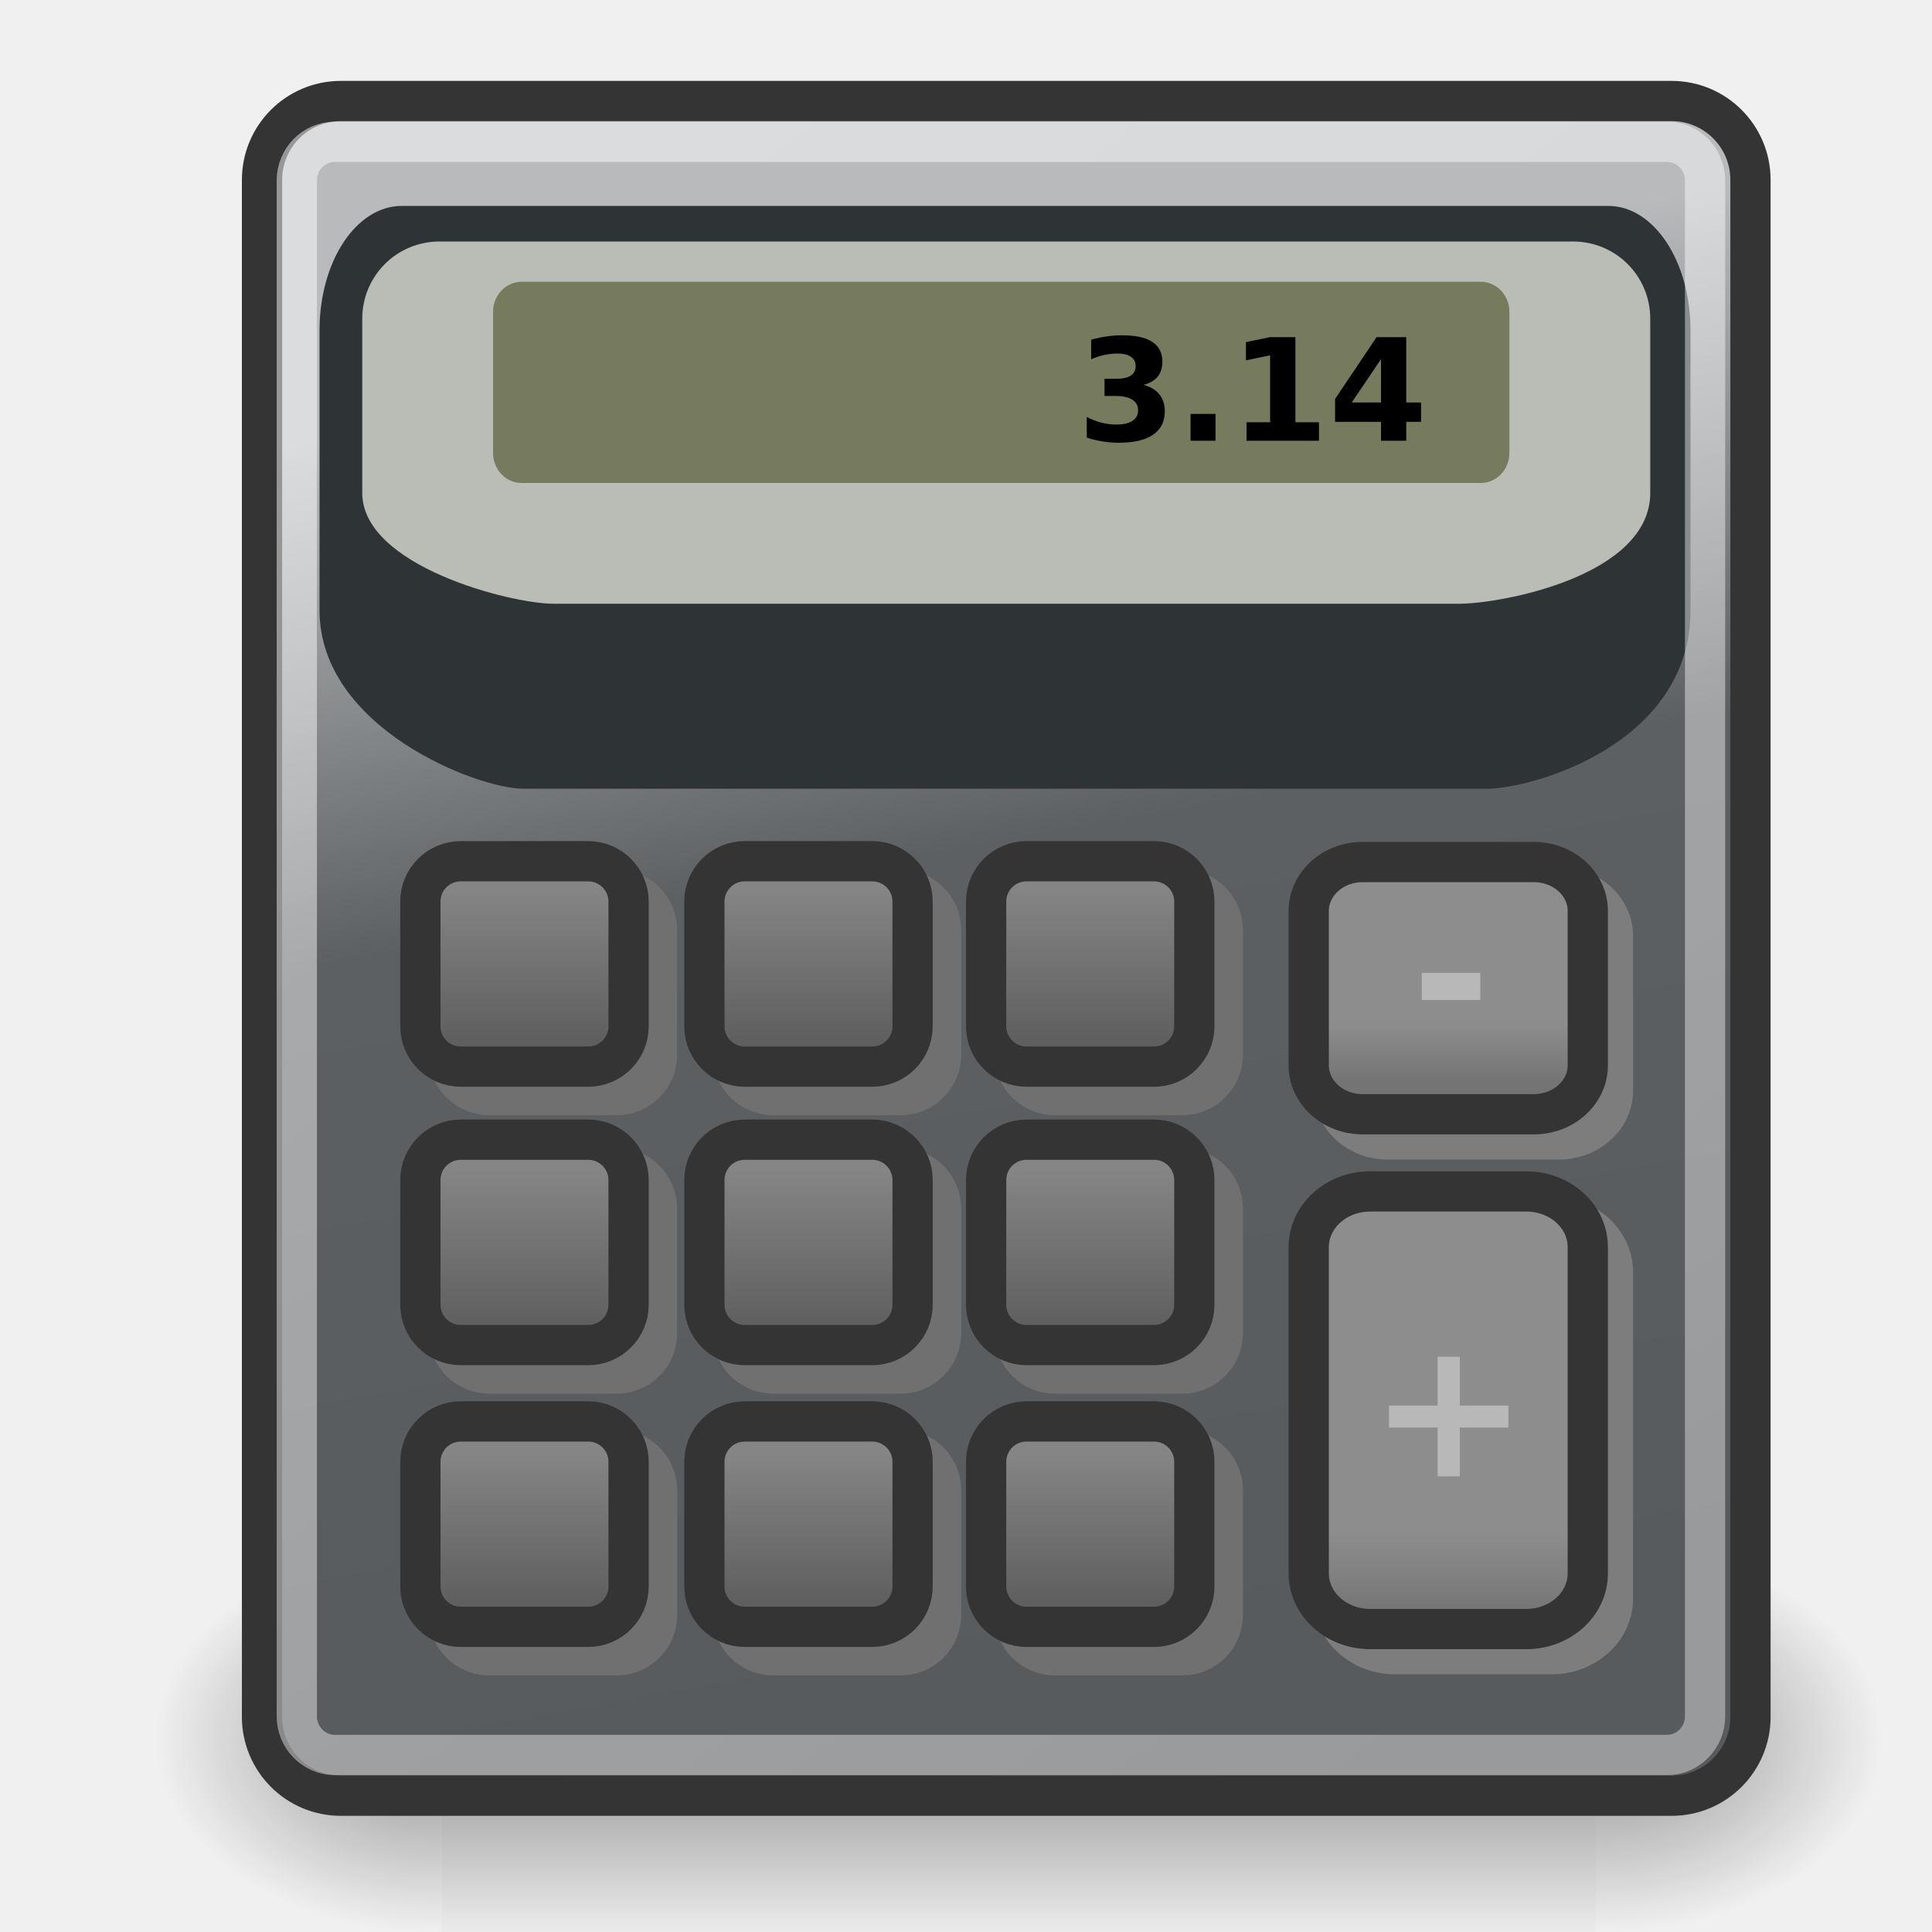
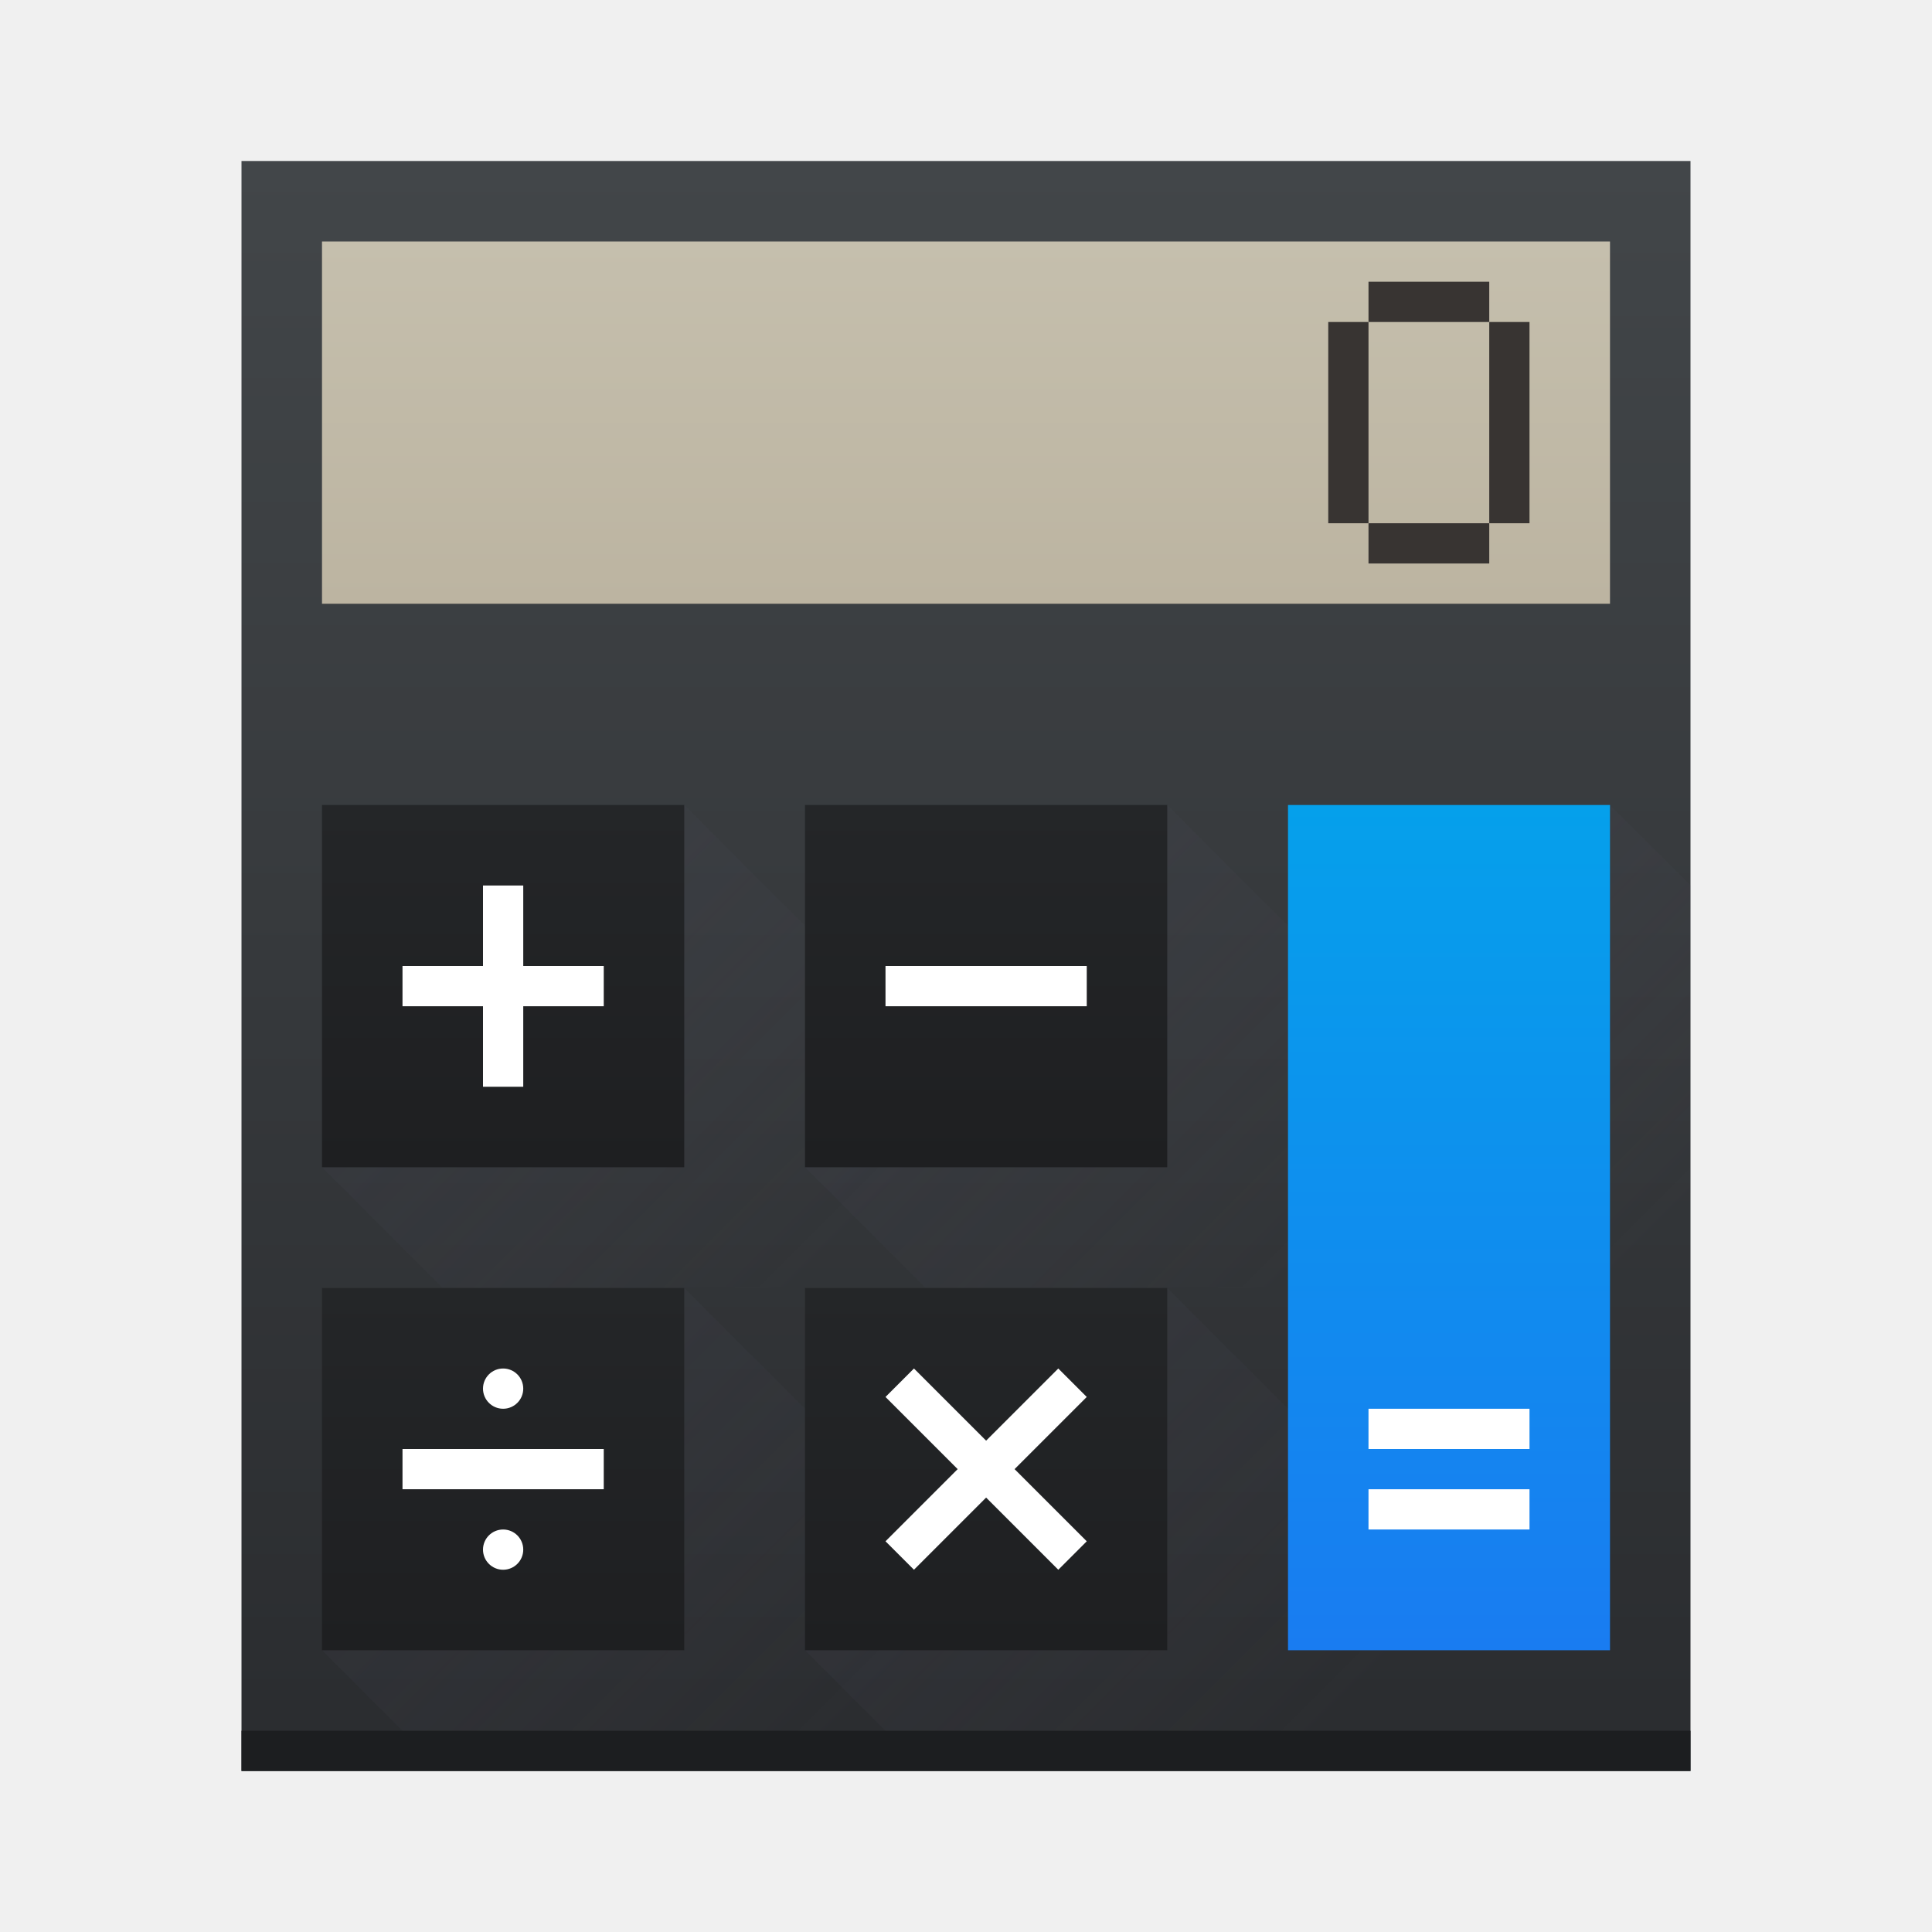
- <svg xmlns="http://www.w3.org/2000/svg" xmlns:xlink="http://www.w3.org/1999/xlink" width="48px" height="48px" id="svg5816">
-   <defs id="defs3">
-     <radialGradient xlink:href="#linearGradient5060" id="radialGradient6719" gradientUnits="userSpaceOnUse" gradientTransform="matrix(-2.774389,0,0,1.969706,112.7623,-872.8854)" cx="605.714" cy="486.648" fx="605.714" fy="486.648" r="117.143" />
-     <linearGradient id="linearGradient5060">
-       <stop style="stop-color:black;stop-opacity:1;" offset="0" id="stop5062" />
-       <stop style="stop-color:black;stop-opacity:0;" offset="1" id="stop5064" />
+ <svg xmlns="http://www.w3.org/2000/svg" xmlns:xlink="http://www.w3.org/1999/xlink" width="48" height="48">
+   <defs>
+     <linearGradient id="a" y1="543.8" y2="503.8" x2="0" gradientUnits="userSpaceOnUse" gradientTransform="matrix(1.125 0 0 1-51.07 0)">
+       <stop stop-color="#2a2c2f" />
+       <stop offset="1" stop-color="#424649" />
    </linearGradient>
-     <radialGradient xlink:href="#linearGradient5060" id="radialGradient6717" gradientUnits="userSpaceOnUse" gradientTransform="matrix(2.774389,0,0,1.969706,-1891.633,-872.8854)" cx="605.714" cy="486.648" fx="605.714" fy="486.648" r="117.143" />
-     <linearGradient id="linearGradient5048">
-       <stop style="stop-color:black;stop-opacity:0;" offset="0" id="stop5050" />
-       <stop id="stop5056" offset="0.5" style="stop-color:black;stop-opacity:1;" />
-       <stop style="stop-color:black;stop-opacity:0;" offset="1" id="stop5052" />
+     <linearGradient id="b" y1="540.92" y2="522.55" x2="0" gradientUnits="userSpaceOnUse" gradientTransform="matrix(1 0 0 1.14286 0-77.4)">
+       <stop stop-color="#197cf1" />
+       <stop offset="1" stop-color="#05a0eb" />
    </linearGradient>
-     <linearGradient xlink:href="#linearGradient5048" id="linearGradient6715" gradientUnits="userSpaceOnUse" gradientTransform="matrix(2.774389,0,0,1.969706,-1892.179,-872.8854)" x1="302.857" y1="366.648" x2="302.857" y2="609.505" />
-     <linearGradient id="linearGradient30695">
-       <stop style="stop-color:#b8babc;stop-opacity:1;" offset="0" id="stop30697" />
-       <stop id="stop30703" offset="0.374" style="stop-color:#5d6062;stop-opacity:1;" />
-       <stop style="stop-color:#585b5d;stop-opacity:1;" offset="1" id="stop30699" />
+     <linearGradient id="c" y1="542.8" y2="533.8" gradientUnits="userSpaceOnUse" x2="0" gradientTransform="translate(0-28)">
+       <stop stop-color="#bcb4a1" />
+       <stop offset="1" stop-color="#c5bfad" />
    </linearGradient>
-     <linearGradient id="linearGradient30685">
-       <stop style="stop-color:#8d8d8d;stop-opacity:1;" offset="0" id="stop30687" />
-       <stop style="stop-color:#747474;stop-opacity:1;" offset="1" id="stop30689" />
+     <linearGradient id="d" y1="540.8" y2="531.8" gradientUnits="userSpaceOnUse" x2="0">
+       <stop stop-color="#1e1f21" />
+       <stop offset="1" stop-color="#242628" />
    </linearGradient>
-     <linearGradient id="linearGradient30649">
-       <stop style="stop-color:#858585;stop-opacity:1;" offset="0" id="stop30651" />
-       <stop style="stop-color:#5f5f5f;stop-opacity:1;" offset="1" id="stop30653" />
+     <linearGradient xlink:href="#d" id="e" y1="528.8" y2="519.8" gradientUnits="userSpaceOnUse" x2="0" />
+     <linearGradient id="f" y1="20" x1="32" y2="30" x2="42" gradientUnits="userSpaceOnUse">
+       <stop stop-color="#383e51" />
+       <stop offset="1" stop-color="#655c6f" stop-opacity="0" />
    </linearGradient>
-     <linearGradient id="linearGradient30518">
-       <stop style="stop-color:#ffffff;stop-opacity:1;" offset="0" id="stop30520" />
-       <stop style="stop-color:#ffffff;stop-opacity:0.787;" offset="1" id="stop30522" />
-     </linearGradient>
-     <linearGradient id="linearGradient30505">
-       <stop style="stop-color:#000000;stop-opacity:1;" offset="0" id="stop30507" />
-       <stop style="stop-color:#000000;stop-opacity:0;" offset="1" id="stop30509" />
-     </linearGradient>
-     <radialGradient xlink:href="#linearGradient30505" id="radialGradient30511" cx="25.375" cy="43.375" fx="25.375" fy="43.375" r="17.125" gradientTransform="matrix(1,0,0,0.343066,1.971081e-16,28.49453)" gradientUnits="userSpaceOnUse" />
-     <linearGradient xlink:href="#linearGradient30518" id="linearGradient30524" x1="14.21" y1="5.889" x2="39.061" y2="40.626" gradientUnits="userSpaceOnUse" gradientTransform="matrix(1,0,0,1.021753,0,-6.554300e-2)" />
-     <linearGradient xlink:href="#linearGradient30649" id="linearGradient30667" x1="20.087" y1="22.048" x2="20.087" y2="25.849" gradientUnits="userSpaceOnUse" />
-     <linearGradient xlink:href="#linearGradient30649" id="linearGradient30669" x1="20.087" y1="22.048" x2="20.087" y2="25.849" gradientUnits="userSpaceOnUse" />
-     <linearGradient xlink:href="#linearGradient30649" id="linearGradient30671" x1="20.087" y1="22.048" x2="20.087" y2="25.849" gradientUnits="userSpaceOnUse" />
-     <linearGradient xlink:href="#linearGradient30649" id="linearGradient30673" gradientUnits="userSpaceOnUse" x1="20.087" y1="29.031" x2="20.087" y2="32.964" />
-     <linearGradient xlink:href="#linearGradient30649" id="linearGradient30675" gradientUnits="userSpaceOnUse" x1="20.087" y1="29.031" x2="20.087" y2="32.964" />
-     <linearGradient xlink:href="#linearGradient30649" id="linearGradient30677" gradientUnits="userSpaceOnUse" x1="20.087" y1="29.031" x2="20.087" y2="32.964" />
-     <linearGradient xlink:href="#linearGradient30649" id="linearGradient30679" gradientUnits="userSpaceOnUse" x1="20.087" y1="36.102" x2="20.087" y2="39.814" />
-     <linearGradient xlink:href="#linearGradient30649" id="linearGradient30681" gradientUnits="userSpaceOnUse" x1="20.087" y1="36.102" x2="20.087" y2="39.814" />
-     <linearGradient xlink:href="#linearGradient30649" id="linearGradient30683" gradientUnits="userSpaceOnUse" x1="20.087" y1="36.102" x2="20.087" y2="39.814" />
-     <linearGradient xlink:href="#linearGradient30685" id="linearGradient30691" x1="36.357" y1="38.036" x2="36.357" y2="40.161" gradientUnits="userSpaceOnUse" gradientTransform="matrix(1.102932,0,0,1,-4.117285,0)" />
-     <linearGradient xlink:href="#linearGradient30685" id="linearGradient30693" gradientUnits="userSpaceOnUse" x1="36.357" y1="25.411" x2="36.357" y2="26.911" gradientTransform="matrix(1.102932,0,0,1,-4.117285,0)" />
-     <linearGradient xlink:href="#linearGradient30695" id="linearGradient30701" x1="19.76" y1="8.812" x2="25.865" y2="42.562" gradientUnits="userSpaceOnUse" />
-     <linearGradient xlink:href="#linearGradient30685" id="linearGradient30709" gradientUnits="userSpaceOnUse" gradientTransform="matrix(1.102932,0,0,1,-3.492285,0.625)" x1="36.357" y1="38.036" x2="36.357" y2="40.161" />
-     <linearGradient xlink:href="#linearGradient30685" id="linearGradient30711" gradientUnits="userSpaceOnUse" gradientTransform="matrix(1.102932,0,0,1,-3.492285,0.625)" x1="36.357" y1="25.411" x2="36.357" y2="26.911" />
+     <linearGradient xlink:href="#f" id="g" y1="531.8" x1="404.57" y2="543.8" x2="416.57" gradientUnits="userSpaceOnUse" gradientTransform="translate(-384.57-499.8)" />
+     <linearGradient xlink:href="#f" id="h" y1="531.8" x1="404.57" y2="543.8" gradientUnits="userSpaceOnUse" x2="416.57" gradientTransform="translate(0-12)" />
+     <linearGradient xlink:href="#f" id="i" y1="531.8" x1="404.57" y2="543.8" gradientUnits="userSpaceOnUse" x2="416.57" gradientTransform="translate(-12-12)" />
+     <linearGradient xlink:href="#f" id="j" y1="531.8" x1="404.57" y2="543.8" gradientUnits="userSpaceOnUse" x2="416.57" gradientTransform="translate(-12)" />
  </defs>
-   <g id="layer1">
-     <g transform="matrix(2.140526e-2,0,0,2.086758e-2,44.35111,41.4036)" id="g6707">
-       <rect style="opacity:0.402;color:black;fill:url(#linearGradient6715);fill-opacity:1;fill-rule:nonzero;stroke:none;stroke-width:1;stroke-linecap:round;stroke-linejoin:miter;marker:none;marker-start:none;marker-mid:none;marker-end:none;stroke-miterlimit:4;stroke-dasharray:none;stroke-dashoffset:0;stroke-opacity:1;visibility:visible;display:inline;overflow:visible" id="rect6709" width="1339.633" height="478.357" x="-1559.252" y="-150.697" />
-       <path style="opacity:0.402;color:black;fill:url(#radialGradient6717);fill-opacity:1;fill-rule:nonzero;stroke:none;stroke-width:1;stroke-linecap:round;stroke-linejoin:miter;marker:none;marker-start:none;marker-mid:none;marker-end:none;stroke-miterlimit:4;stroke-dasharray:none;stroke-dashoffset:0;stroke-opacity:1;visibility:visible;display:inline;overflow:visible" d="M -219.619,-150.68 C -219.619,-150.68 -219.619,327.65 -219.619,327.65 C -76.745,328.551 125.781,220.481 125.781,88.454 C 125.781,-43.572 -33.655,-150.68 -219.619,-150.68 z " id="path6711" />
-       <path id="path6713" d="M -1559.252,-150.68 C -1559.252,-150.68 -1559.252,327.65 -1559.252,327.65 C -1702.127,328.551 -1904.652,220.481 -1904.652,88.454 C -1904.652,-43.572 -1745.216,-150.68 -1559.252,-150.68 z " style="opacity:0.402;color:black;fill:url(#radialGradient6719);fill-opacity:1;fill-rule:nonzero;stroke:none;stroke-width:1;stroke-linecap:round;stroke-linejoin:miter;marker:none;marker-start:none;marker-mid:none;marker-end:none;stroke-miterlimit:4;stroke-dasharray:none;stroke-dashoffset:0;stroke-opacity:1;visibility:visible;display:inline;overflow:visible" />
+   <g transform="translate(-384.57-499.8)">
+     <rect width="36" x="390.57" y="503.8" fill="url(#a)" rx="0" height="40" />
+     <g fill-rule="evenodd">
+       <path opacity=".2" fill="url(#h)" d="m413.57 519.8l-9 9 3 3h18z" />
+       <path opacity=".2" fill="url(#i)" d="m401.57 519.8l-9 9 3 3h18z" />
+       <path opacity=".2" fill="url(#j)" d="m401.57 531.8l-9 9 3 3h18z" />
+       <path opacity=".2" fill="url(#g)" d="m29 32l-9 9 3 3h18z" transform="translate(384.57 499.8)" />
    </g>
-     <rect style="color:#000000;fill:url(#linearGradient30701);fill-opacity:1;fill-rule:nonzero;stroke:#343434;stroke-width:1;stroke-linecap:butt;stroke-linejoin:miter;stroke-miterlimit:4;stroke-dashoffset:0;stroke-opacity:1;marker:none;marker-start:none;marker-mid:none;marker-end:none;visibility:visible;display:block;overflow:visible" id="rect30499" width="36.98" height="42.104" x="6.51" y="2.51" rx="1.958" ry="1.959" />
-     <path id="path30526" d="M 9.982,5.116 L 39.957,5.116 C 41.089,5.116 42,6.493 42,8.204 L 42,15.165 C 42,18.485 38.072,19.596 36.94,19.596 L 12.999,19.596 C 11.868,19.596 7.939,18.09 7.939,15.165 L 7.939,8.204 C 7.939,6.493 8.85,5.116 9.982,5.116 z " style="color:#000000;fill:#2e3436;fill-opacity:1;fill-rule:nonzero;stroke:none;stroke-width:1;stroke-linecap:butt;stroke-linejoin:miter;stroke-miterlimit:4;stroke-dashoffset:0;stroke-opacity:1;marker:none;marker-start:none;marker-mid:none;marker-end:none;visibility:visible;display:block;overflow:visible" />
-     <path style="color:#000000;fill:#babdb6;fill-opacity:1;fill-rule:nonzero;stroke:none;stroke-width:1;stroke-linecap:butt;stroke-linejoin:miter;stroke-miterlimit:4;stroke-dashoffset:0;stroke-opacity:1;marker:none;marker-start:none;marker-mid:none;marker-end:none;visibility:visible;display:block;overflow:visible" d="M 10.919,6 L 39.081,6 C 40.144,6 41,6.856 41,7.919 L 41,12.246 C 41,14.309 37.309,15 36.246,15 L 13.754,15 C 12.691,15 9,14.064 9,12.246 L 9,7.919 C 9,6.856 9.856,6 10.919,6 z " id="rect30501" />
-     <rect style="color:#000000;fill:#777b5e;fill-opacity:1;fill-rule:nonzero;stroke:none;stroke-width:1;stroke-linecap:butt;stroke-linejoin:miter;stroke-miterlimit:4;stroke-dashoffset:0;stroke-opacity:1;marker:none;marker-start:none;marker-mid:none;marker-end:none;visibility:visible;display:block;overflow:visible" id="rect30514" width="25.25" height="5" x="12.25" y="7" rx="0.712" ry="0.744" />
-     <rect ry="0.962" rx="0.941" y="3.524" x="7.374" height="40.077" width="34.988" id="rect30516" style="opacity:0.487;color:#000000;fill:none;fill-opacity:1;fill-rule:nonzero;stroke:url(#linearGradient30524);stroke-width:1;stroke-linecap:butt;stroke-linejoin:miter;stroke-miterlimit:4;stroke-dashoffset:0;stroke-opacity:1;marker:none;marker-start:none;marker-mid:none;marker-end:none;visibility:visible;display:block;overflow:visible" />
-     <rect ry="1.383" rx="1.525" y="30.226" x="33.14" height="10.872" width="6.933" id="rect30705" style="color:#000000;fill:url(#linearGradient30709);fill-opacity:1;fill-rule:nonzero;stroke:#7d7d7d;stroke-width:1;stroke-linecap:butt;stroke-linejoin:miter;stroke-miterlimit:4;stroke-dashoffset:0;stroke-opacity:1;marker:none;marker-start:none;marker-mid:none;marker-end:none;visibility:visible;display:block;overflow:visible;font-family:Bitstream Vera Sans" />
-     <rect style="color:#000000;fill:url(#linearGradient30691);fill-opacity:1;fill-rule:nonzero;stroke:#343434;stroke-width:1;stroke-linecap:butt;stroke-linejoin:miter;stroke-miterlimit:4;stroke-dashoffset:0;stroke-opacity:1;marker:none;marker-start:none;marker-mid:none;marker-end:none;visibility:visible;display:block;overflow:visible;font-family:Bitstream Vera Sans" id="rect30528" width="6.933" height="10.872" x="32.515" y="29.601" rx="1.525" ry="1.383" />
-     <g id="g30602" transform="translate(0.707108,0.707108)" style="stroke:#707070;stroke-opacity:1">
-       <rect style="color:#000000;fill:#737373;fill-opacity:1;fill-rule:nonzero;stroke-width:1;stroke-linecap:butt;stroke-linejoin:miter;stroke-miterlimit:4;stroke-dashoffset:0;marker:none;marker-start:none;marker-mid:none;marker-end:none;visibility:visible;display:block;overflow:visible;font-family:Bitstream Vera Sans" id="rect30584" width="5.173" height="5.103" x="10.444" y="21.397" rx="1.003" ry="1.003" />
-       <rect ry="1.003" rx="1.003" y="21.397" x="17.5" height="5.103" width="5.173" id="rect30586" style="color:#000000;fill:#737373;fill-opacity:1;fill-rule:nonzero;stroke-width:1;stroke-linecap:butt;stroke-linejoin:miter;stroke-miterlimit:4;stroke-dashoffset:0;marker:none;marker-start:none;marker-mid:none;marker-end:none;visibility:visible;display:block;overflow:visible;font-family:Bitstream Vera Sans" />
-       <rect style="color:#000000;fill:#737373;fill-opacity:1;fill-rule:nonzero;stroke-width:1;stroke-linecap:butt;stroke-linejoin:miter;stroke-miterlimit:4;stroke-dashoffset:0;marker:none;marker-start:none;marker-mid:none;marker-end:none;visibility:visible;display:block;overflow:visible;font-family:Bitstream Vera Sans" id="rect30588" width="5.173" height="5.103" x="24.5" y="21.397" rx="1.003" ry="1.003" />
-       <rect ry="1.003" rx="1.003" y="28.315" x="10.444" height="5.103" width="5.173" id="rect30590" style="color:#000000;fill:#737373;fill-opacity:1;fill-rule:nonzero;stroke-width:1;stroke-linecap:butt;stroke-linejoin:miter;stroke-miterlimit:4;stroke-dashoffset:0;marker:none;marker-start:none;marker-mid:none;marker-end:none;visibility:visible;display:block;overflow:visible;font-family:Bitstream Vera Sans" />
-       <rect style="color:#000000;fill:#737373;fill-opacity:1;fill-rule:nonzero;stroke-width:1;stroke-linecap:butt;stroke-linejoin:miter;stroke-miterlimit:4;stroke-dashoffset:0;marker:none;marker-start:none;marker-mid:none;marker-end:none;visibility:visible;display:block;overflow:visible;font-family:Bitstream Vera Sans" id="rect30592" width="5.173" height="5.103" x="17.5" y="28.315" rx="1.003" ry="1.003" />
-       <rect ry="1.003" rx="1.003" y="28.315" x="24.5" height="5.103" width="5.173" id="rect30594" style="color:#000000;fill:#737373;fill-opacity:1;fill-rule:nonzero;stroke-width:1;stroke-linecap:butt;stroke-linejoin:miter;stroke-miterlimit:4;stroke-dashoffset:0;marker:none;marker-start:none;marker-mid:none;marker-end:none;visibility:visible;display:block;overflow:visible;font-family:Bitstream Vera Sans" />
-       <rect style="color:#000000;fill:#737373;fill-opacity:1;fill-rule:nonzero;stroke-width:1;stroke-linecap:butt;stroke-linejoin:miter;stroke-miterlimit:4;stroke-dashoffset:0;marker:none;marker-start:none;marker-mid:none;marker-end:none;visibility:visible;display:block;overflow:visible;font-family:Bitstream Vera Sans" id="rect30596" width="5.173" height="5.103" x="10.444" y="35.315" rx="1.003" ry="1.003" />
-       <rect ry="1.003" rx="1.003" y="35.315" x="17.5" height="5.103" width="5.173" id="rect30598" style="color:#000000;fill:#737373;fill-opacity:1;fill-rule:nonzero;stroke-width:1;stroke-linecap:butt;stroke-linejoin:miter;stroke-miterlimit:4;stroke-dashoffset:0;marker:none;marker-start:none;marker-mid:none;marker-end:none;visibility:visible;display:block;overflow:visible;font-family:Bitstream Vera Sans" />
-       <rect style="color:#000000;fill:#737373;fill-opacity:1;fill-rule:nonzero;stroke-width:1;stroke-linecap:butt;stroke-linejoin:miter;stroke-miterlimit:4;stroke-dashoffset:0;marker:none;marker-start:none;marker-mid:none;marker-end:none;visibility:visible;display:block;overflow:visible;font-family:Bitstream Vera Sans" id="rect30600" width="5.173" height="5.103" x="24.5" y="35.315" rx="1.003" ry="1.003" />
+     <rect width="36" x="390.57" y="542.8" fill="#1c1e20" height="1" />
+     <path opacity=".2" fill="url(#f)" fill-rule="evenodd" d="m40 20l-8 21 3 3h7v-22z" transform="translate(384.57 499.8)" />
+     <rect width="8" x="416.57" y="519.8" fill="url(#b)" rx="0" height="21" />
+     <rect width="32" x="392.57" y="505.8" fill="url(#c)" height="9" />
+     <path fill="#ffffff" d="m418.57 534.8v1h4v-1zm0 2v1h4v-1z" />
+     <g fill="#383432">
+       <rect width="3" x="418.57" y="506.8" height="1" />
+       <rect width="1" x="421.57" y="507.8" height="5" />
+       <rect width="3" x="418.57" y="512.8" height="1" />
+       <rect width="1" x="417.57" y="507.8" height="5" />
    </g>
-     <rect style="color:#000000;fill:url(#linearGradient30671);fill-opacity:1;fill-rule:nonzero;stroke:#343434;stroke-width:1;stroke-linecap:butt;stroke-linejoin:miter;stroke-miterlimit:4;stroke-dashoffset:0;stroke-opacity:1;marker:none;marker-start:none;marker-mid:none;marker-end:none;visibility:visible;display:block;overflow:visible;font-family:Bitstream Vera Sans" id="rect30540" width="5.173" height="5.103" x="10.444" y="21.397" rx="1.003" ry="1.003" />
-     <rect ry="1.003" rx="1.003" y="21.397" x="17.5" height="5.103" width="5.173" id="rect30551" style="color:#000000;fill:url(#linearGradient30669);fill-opacity:1;fill-rule:nonzero;stroke:#343434;stroke-width:1;stroke-linecap:butt;stroke-linejoin:miter;stroke-miterlimit:4;stroke-dashoffset:0;stroke-opacity:1;marker:none;marker-start:none;marker-mid:none;marker-end:none;visibility:visible;display:block;overflow:visible;font-family:Bitstream Vera Sans" />
-     <rect style="color:#000000;fill:url(#linearGradient30667);fill-opacity:1;fill-rule:nonzero;stroke:#343434;stroke-width:1;stroke-linecap:butt;stroke-linejoin:miter;stroke-miterlimit:4;stroke-dashoffset:0;stroke-opacity:1;marker:none;marker-start:none;marker-mid:none;marker-end:none;visibility:visible;display:block;overflow:visible;font-family:Bitstream Vera Sans" id="rect30553" width="5.173" height="5.103" x="24.5" y="21.397" rx="1.003" ry="1.003" />
-     <rect ry="1.003" rx="1.003" y="28.315" x="10.444" height="5.103" width="5.173" id="rect30555" style="color:#000000;fill:url(#linearGradient30675);fill-opacity:1;fill-rule:nonzero;stroke:#343434;stroke-width:1;stroke-linecap:butt;stroke-linejoin:miter;stroke-miterlimit:4;stroke-dashoffset:0;stroke-opacity:1;marker:none;marker-start:none;marker-mid:none;marker-end:none;visibility:visible;display:block;overflow:visible;font-family:Bitstream Vera Sans" />
-     <rect style="color:#000000;fill:url(#linearGradient30673);fill-opacity:1;fill-rule:nonzero;stroke:#343434;stroke-width:1;stroke-linecap:butt;stroke-linejoin:miter;stroke-miterlimit:4;stroke-dashoffset:0;stroke-opacity:1;marker:none;marker-start:none;marker-mid:none;marker-end:none;visibility:visible;display:block;overflow:visible;font-family:Bitstream Vera Sans" id="rect30557" width="5.173" height="5.103" x="17.5" y="28.315" rx="1.003" ry="1.003" />
-     <rect ry="1.003" rx="1.003" y="28.315" x="24.5" height="5.103" width="5.173" id="rect30559" style="color:#000000;fill:url(#linearGradient30677);fill-opacity:1;fill-rule:nonzero;stroke:#343434;stroke-width:1;stroke-linecap:butt;stroke-linejoin:miter;stroke-miterlimit:4;stroke-dashoffset:0;stroke-opacity:1;marker:none;marker-start:none;marker-mid:none;marker-end:none;visibility:visible;display:block;overflow:visible;font-family:Bitstream Vera Sans" />
-     <rect style="color:#000000;fill:url(#linearGradient30681);fill-opacity:1;fill-rule:nonzero;stroke:#343434;stroke-width:1;stroke-linecap:butt;stroke-linejoin:miter;stroke-miterlimit:4;stroke-dashoffset:0;stroke-opacity:1;marker:none;marker-start:none;marker-mid:none;marker-end:none;visibility:visible;display:block;overflow:visible;font-family:Bitstream Vera Sans" id="rect30561" width="5.173" height="5.103" x="10.444" y="35.315" rx="1.003" ry="1.003" />
-     <rect ry="1.003" rx="1.003" y="35.315" x="17.5" height="5.103" width="5.173" id="rect30563" style="color:#000000;fill:url(#linearGradient30679);fill-opacity:1;fill-rule:nonzero;stroke:#343434;stroke-width:1;stroke-linecap:butt;stroke-linejoin:miter;stroke-miterlimit:4;stroke-dashoffset:0;stroke-opacity:1;marker:none;marker-start:none;marker-mid:none;marker-end:none;visibility:visible;display:block;overflow:visible;font-family:Bitstream Vera Sans" />
-     <rect style="color:#000000;fill:url(#linearGradient30683);fill-opacity:1;fill-rule:nonzero;stroke:#343434;stroke-width:1;stroke-linecap:butt;stroke-linejoin:miter;stroke-miterlimit:4;stroke-dashoffset:0;stroke-opacity:1;marker:none;marker-start:none;marker-mid:none;marker-end:none;visibility:visible;display:block;overflow:visible;font-family:Bitstream Vera Sans" id="rect30565" width="5.173" height="5.103" x="24.5" y="35.315" rx="1.003" ry="1.003" />
-     <rect style="color:#000000;fill:url(#linearGradient30711);fill-opacity:1;fill-rule:nonzero;stroke:#7d7d7d;stroke-width:1;stroke-linecap:butt;stroke-linejoin:miter;stroke-miterlimit:4;stroke-dashoffset:0;stroke-opacity:1;marker:none;marker-start:none;marker-mid:none;marker-end:none;visibility:visible;display:block;overflow:visible;font-family:Bitstream Vera Sans" id="rect30707" width="6.933" height="6.266" x="33.14" y="22.042" rx="1.339" ry="1.214" />
-     <rect ry="1.214" rx="1.339" y="21.417" x="32.515" height="6.266" width="6.933" id="rect30567" style="color:#000000;fill:url(#linearGradient30693);fill-opacity:1;fill-rule:nonzero;stroke:#343434;stroke-width:1;stroke-linecap:butt;stroke-linejoin:miter;stroke-miterlimit:4;stroke-dashoffset:0;stroke-opacity:1;marker:none;marker-start:none;marker-mid:none;marker-end:none;visibility:visible;display:block;overflow:visible;font-family:Bitstream Vera Sans" />
-     <path style="font-size:3.53;font-style:normal;font-variant:normal;font-weight:bold;font-stretch:normal;fill:#000000;fill-opacity:1;stroke:none;stroke-width:1pt;stroke-linecap:butt;stroke-linejoin:miter;stroke-opacity:1;font-family:Bitstream Vera Sans;text-anchor:start;writing-mode:lr-tb" d="M 28.408,9.562 C 28.582,9.607 28.714,9.685 28.803,9.797 C 28.894,9.907 28.939,10.048 28.939,10.219 C 28.939,10.474 28.842,10.668 28.646,10.802 C 28.451,10.934 28.166,11 27.791,11 C 27.659,11 27.526,10.989 27.393,10.967 C 27.261,10.947 27.13,10.915 27,10.872 L 27,10.36 C 27.124,10.423 27.247,10.47 27.369,10.502 C 27.492,10.533 27.613,10.548 27.731,10.548 C 27.907,10.548 28.041,10.518 28.134,10.457 C 28.229,10.396 28.276,10.309 28.276,10.195 C 28.276,10.078 28.227,9.989 28.131,9.929 C 28.035,9.869 27.894,9.838 27.707,9.838 L 27.441,9.838 L 27.441,9.411 L 27.721,9.411 C 27.887,9.411 28.011,9.385 28.093,9.333 C 28.175,9.28 28.215,9.2 28.215,9.093 C 28.215,8.995 28.176,8.918 28.096,8.864 C 28.017,8.81 27.905,8.783 27.76,8.783 C 27.653,8.783 27.545,8.795 27.436,8.819 C 27.327,8.843 27.218,8.879 27.11,8.926 L 27.11,8.44 C 27.241,8.403 27.371,8.376 27.5,8.357 C 27.629,8.339 27.755,8.33 27.879,8.33 C 28.214,8.33 28.464,8.385 28.629,8.495 C 28.796,8.604 28.879,8.769 28.879,8.99 C 28.879,9.141 28.839,9.264 28.76,9.361 C 28.681,9.456 28.564,9.523 28.408,9.562 M 29.579,10.283 L 30.199,10.283 L 30.199,10.95 L 29.579,10.95 L 29.579,10.283 M 30.97,10.491 L 31.556,10.491 L 31.556,8.828 L 30.955,8.952 L 30.955,8.5 L 31.553,8.376 L 32.184,8.376 L 32.184,10.491 L 32.77,10.491 L 32.77,10.95 L 30.97,10.95 L 30.97,10.491 M 34.311,8.923 L 33.583,10 L 34.311,10 L 34.311,8.923 M 34.201,8.376 L 34.938,8.376 L 34.938,10 L 35.306,10 L 35.306,10.481 L 34.938,10.481 L 34.938,10.95 L 34.311,10.95 L 34.311,10.481 L 33.17,10.481 L 33.17,9.912 L 34.201,8.376" id="text30569" />
-     <path style="font-size:4.741;font-style:normal;font-variant:normal;font-weight:bold;font-stretch:normal;fill:#b8b8b8;fill-opacity:1;stroke:none;stroke-width:1pt;stroke-linecap:butt;stroke-linejoin:miter;stroke-opacity:1;font-family:Bitstream Vera Sans;text-anchor:start;writing-mode:lr-tb" d="M 36.268,33.708 L 36.268,34.921 L 37.477,34.921 L 37.477,35.467 L 36.268,35.467 L 36.268,36.68 L 35.717,36.68 L 35.717,35.467 L 34.509,35.467 L 34.509,34.921 L 35.717,34.921 L 35.717,33.708 L 36.268,33.708" id="text30574" />
-     <path style="font-size:4.741;font-style:normal;font-variant:normal;font-weight:bold;font-stretch:normal;fill:#b8b8b8;fill-opacity:1;stroke:none;stroke-width:1pt;stroke-linecap:butt;stroke-linejoin:miter;stroke-opacity:1;font-family:Bitstream Vera Sans;text-anchor:start;writing-mode:lr-tb" d="M 35.324,24.171 L 36.778,24.171 L 36.778,24.844 L 35.324,24.844 L 35.324,24.171" id="text30578" />
+     <rect width="9" x="392.57" y="531.8" fill="url(#d)" rx="0" height="9" />
+     <g fill="url(#e)">
+       <rect width="9" x="392.57" y="519.8" rx="0" height="9" />
+       <rect width="9" x="404.57" y="519.8" rx="0" height="9" />
+     </g>
+     <rect width="9" x="404.57" y="531.8" fill="url(#d)" rx="0" height="9" />
+     <g fill="#ffffff">
+       <path d="m12 22v2h-2v1h2v2h1v-2h2v-1h-2v-2z" transform="translate(384.57 499.8)" />
+       <rect width="1" x="523.8" y="-411.57" rx="0" height="5" transform="rotate(90)" />
+       <g transform="translate(384.57 499.8)">
+         <path d="M12.5 34A.5 .5 0 0 0 12 34.5 .5 .5 0 0 0 12.5 35 .5 .5 0 0 0 13 34.5 .5 .5 0 0 0 12.5 34M10 36V37H15V36zM12.5 38A.5 .5 0 0 0 12 38.5 .5 .5 0 0 0 12.5 39 .5 .5 0 0 0 13 38.5 .5 .5 0 0 0 12.5 38" />
+         <path d="m22.707 34l-.707.707 1.793 1.793-1.793 1.793.707.707 1.793-1.793 1.793 1.793.707-.707-1.793-1.793 1.793-1.793-.707-.707-1.793 1.793z" />
+       </g>
+     </g>
  </g>
</svg>
